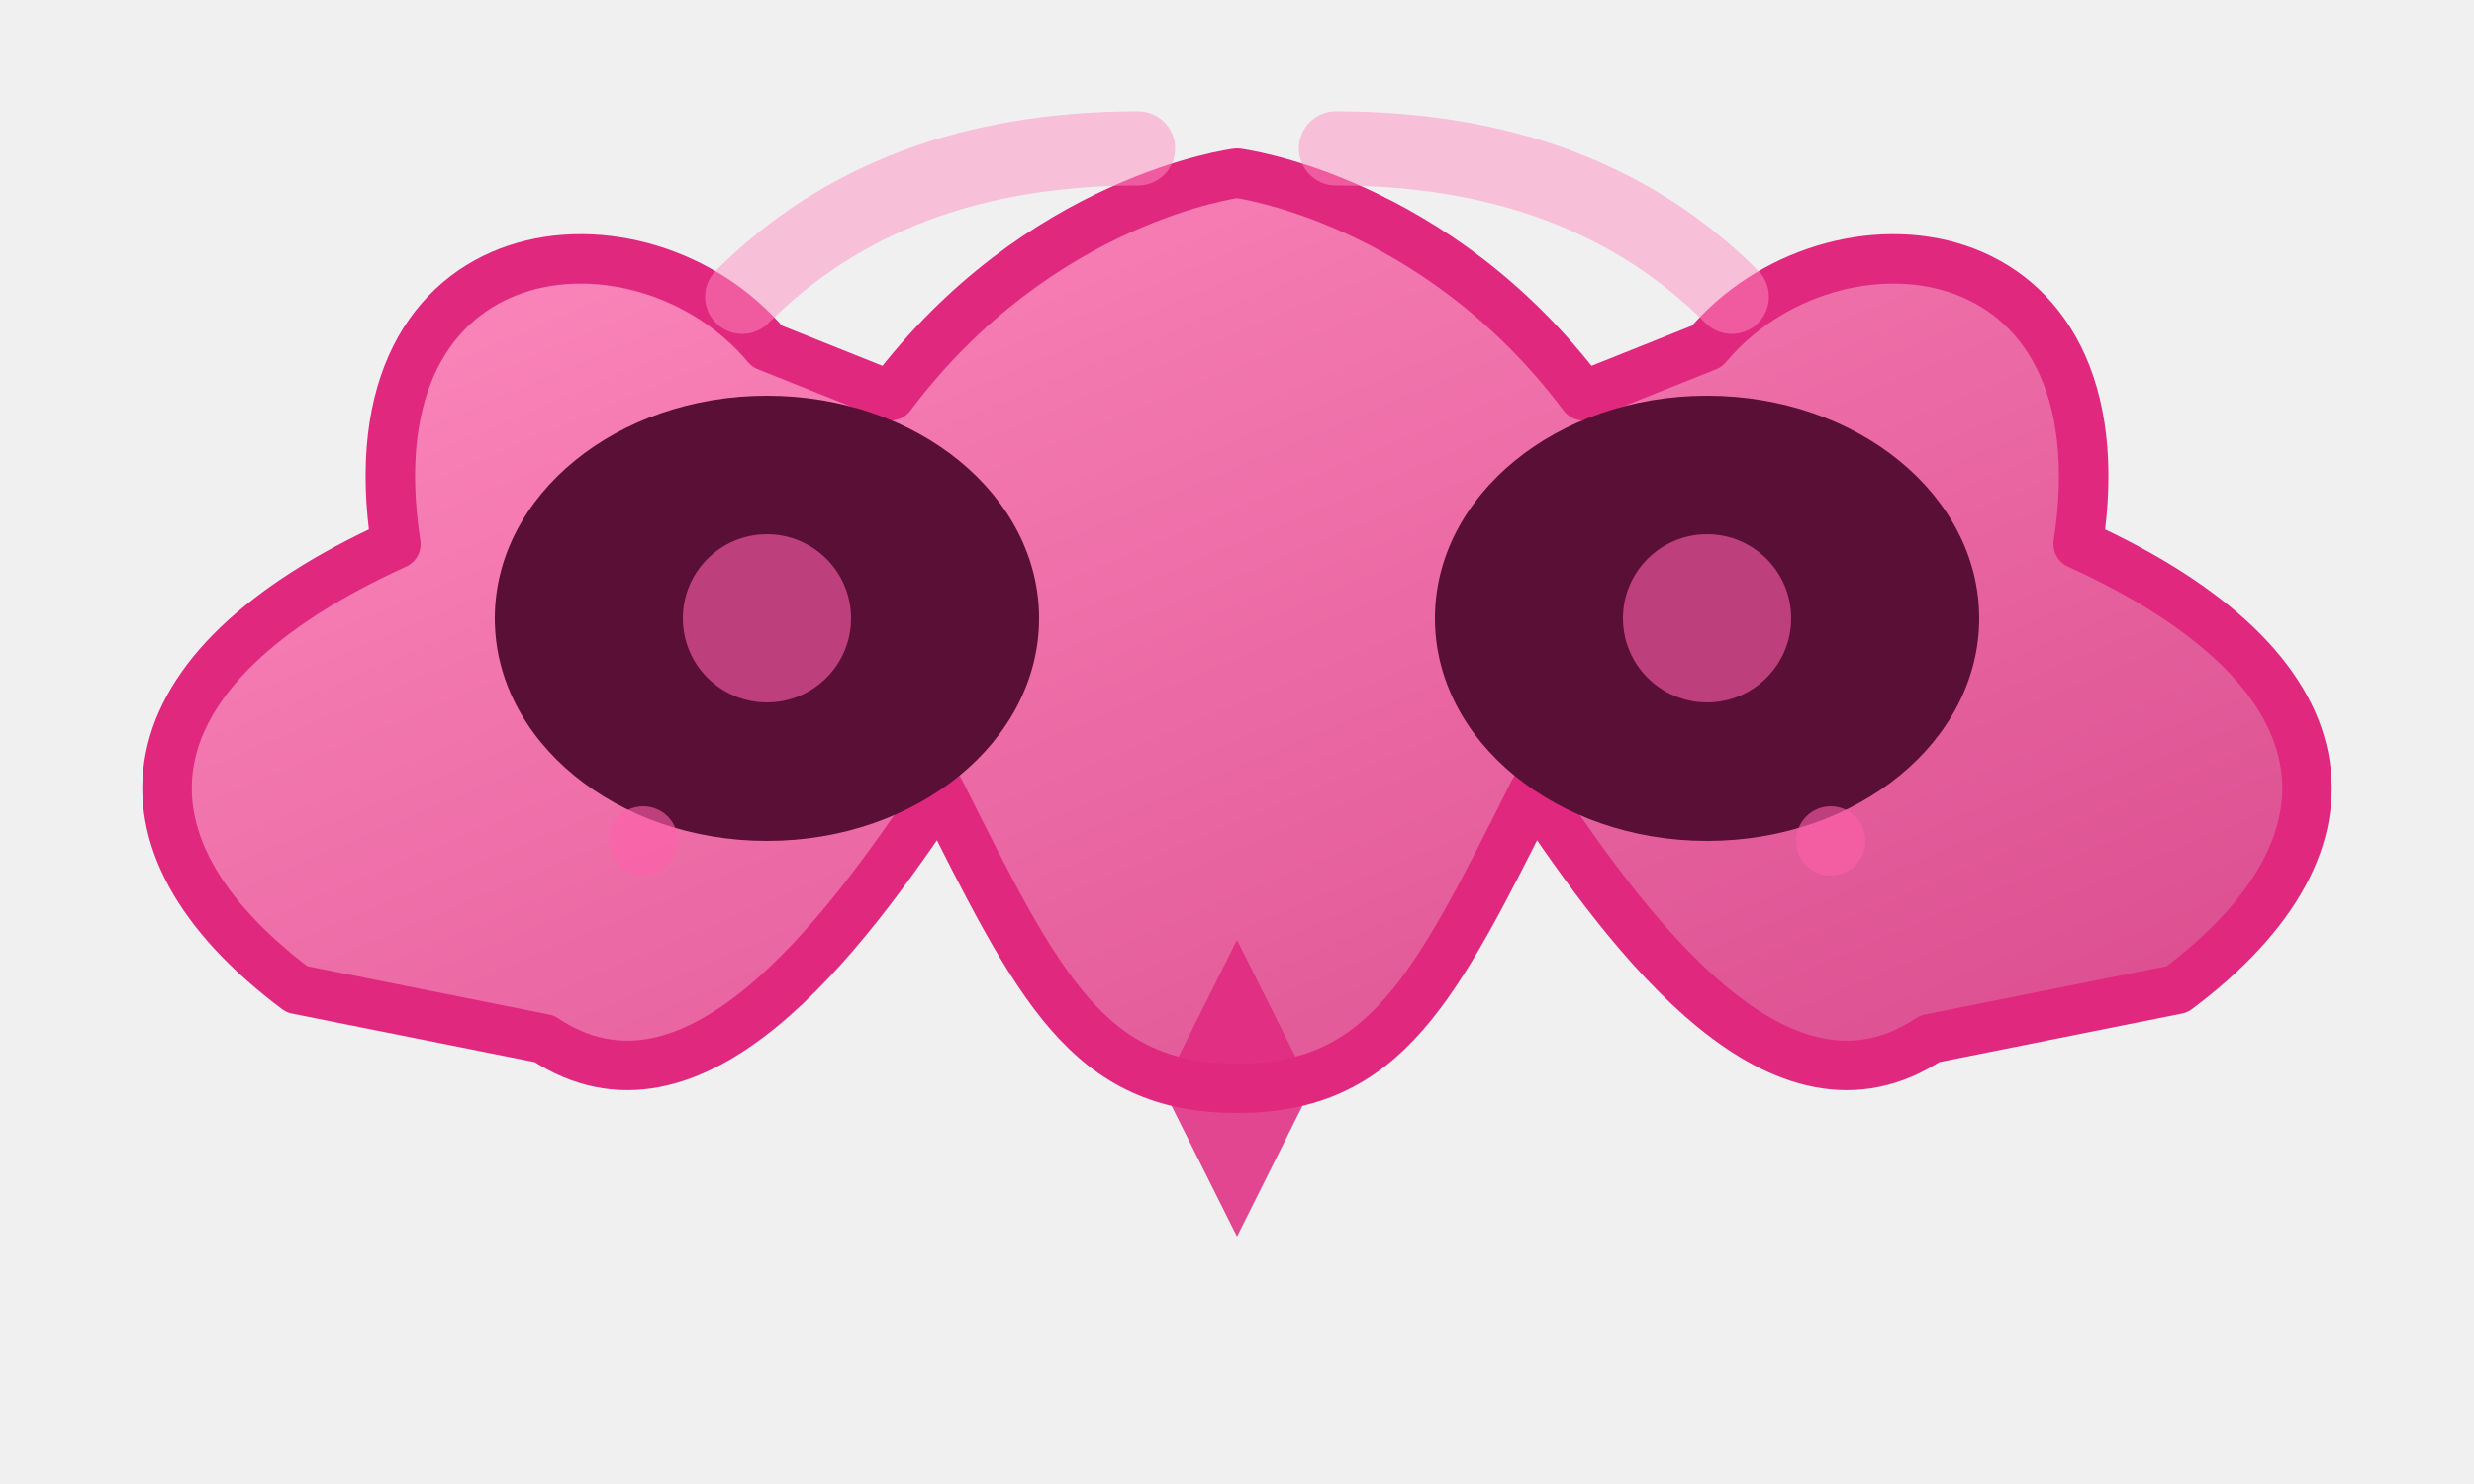
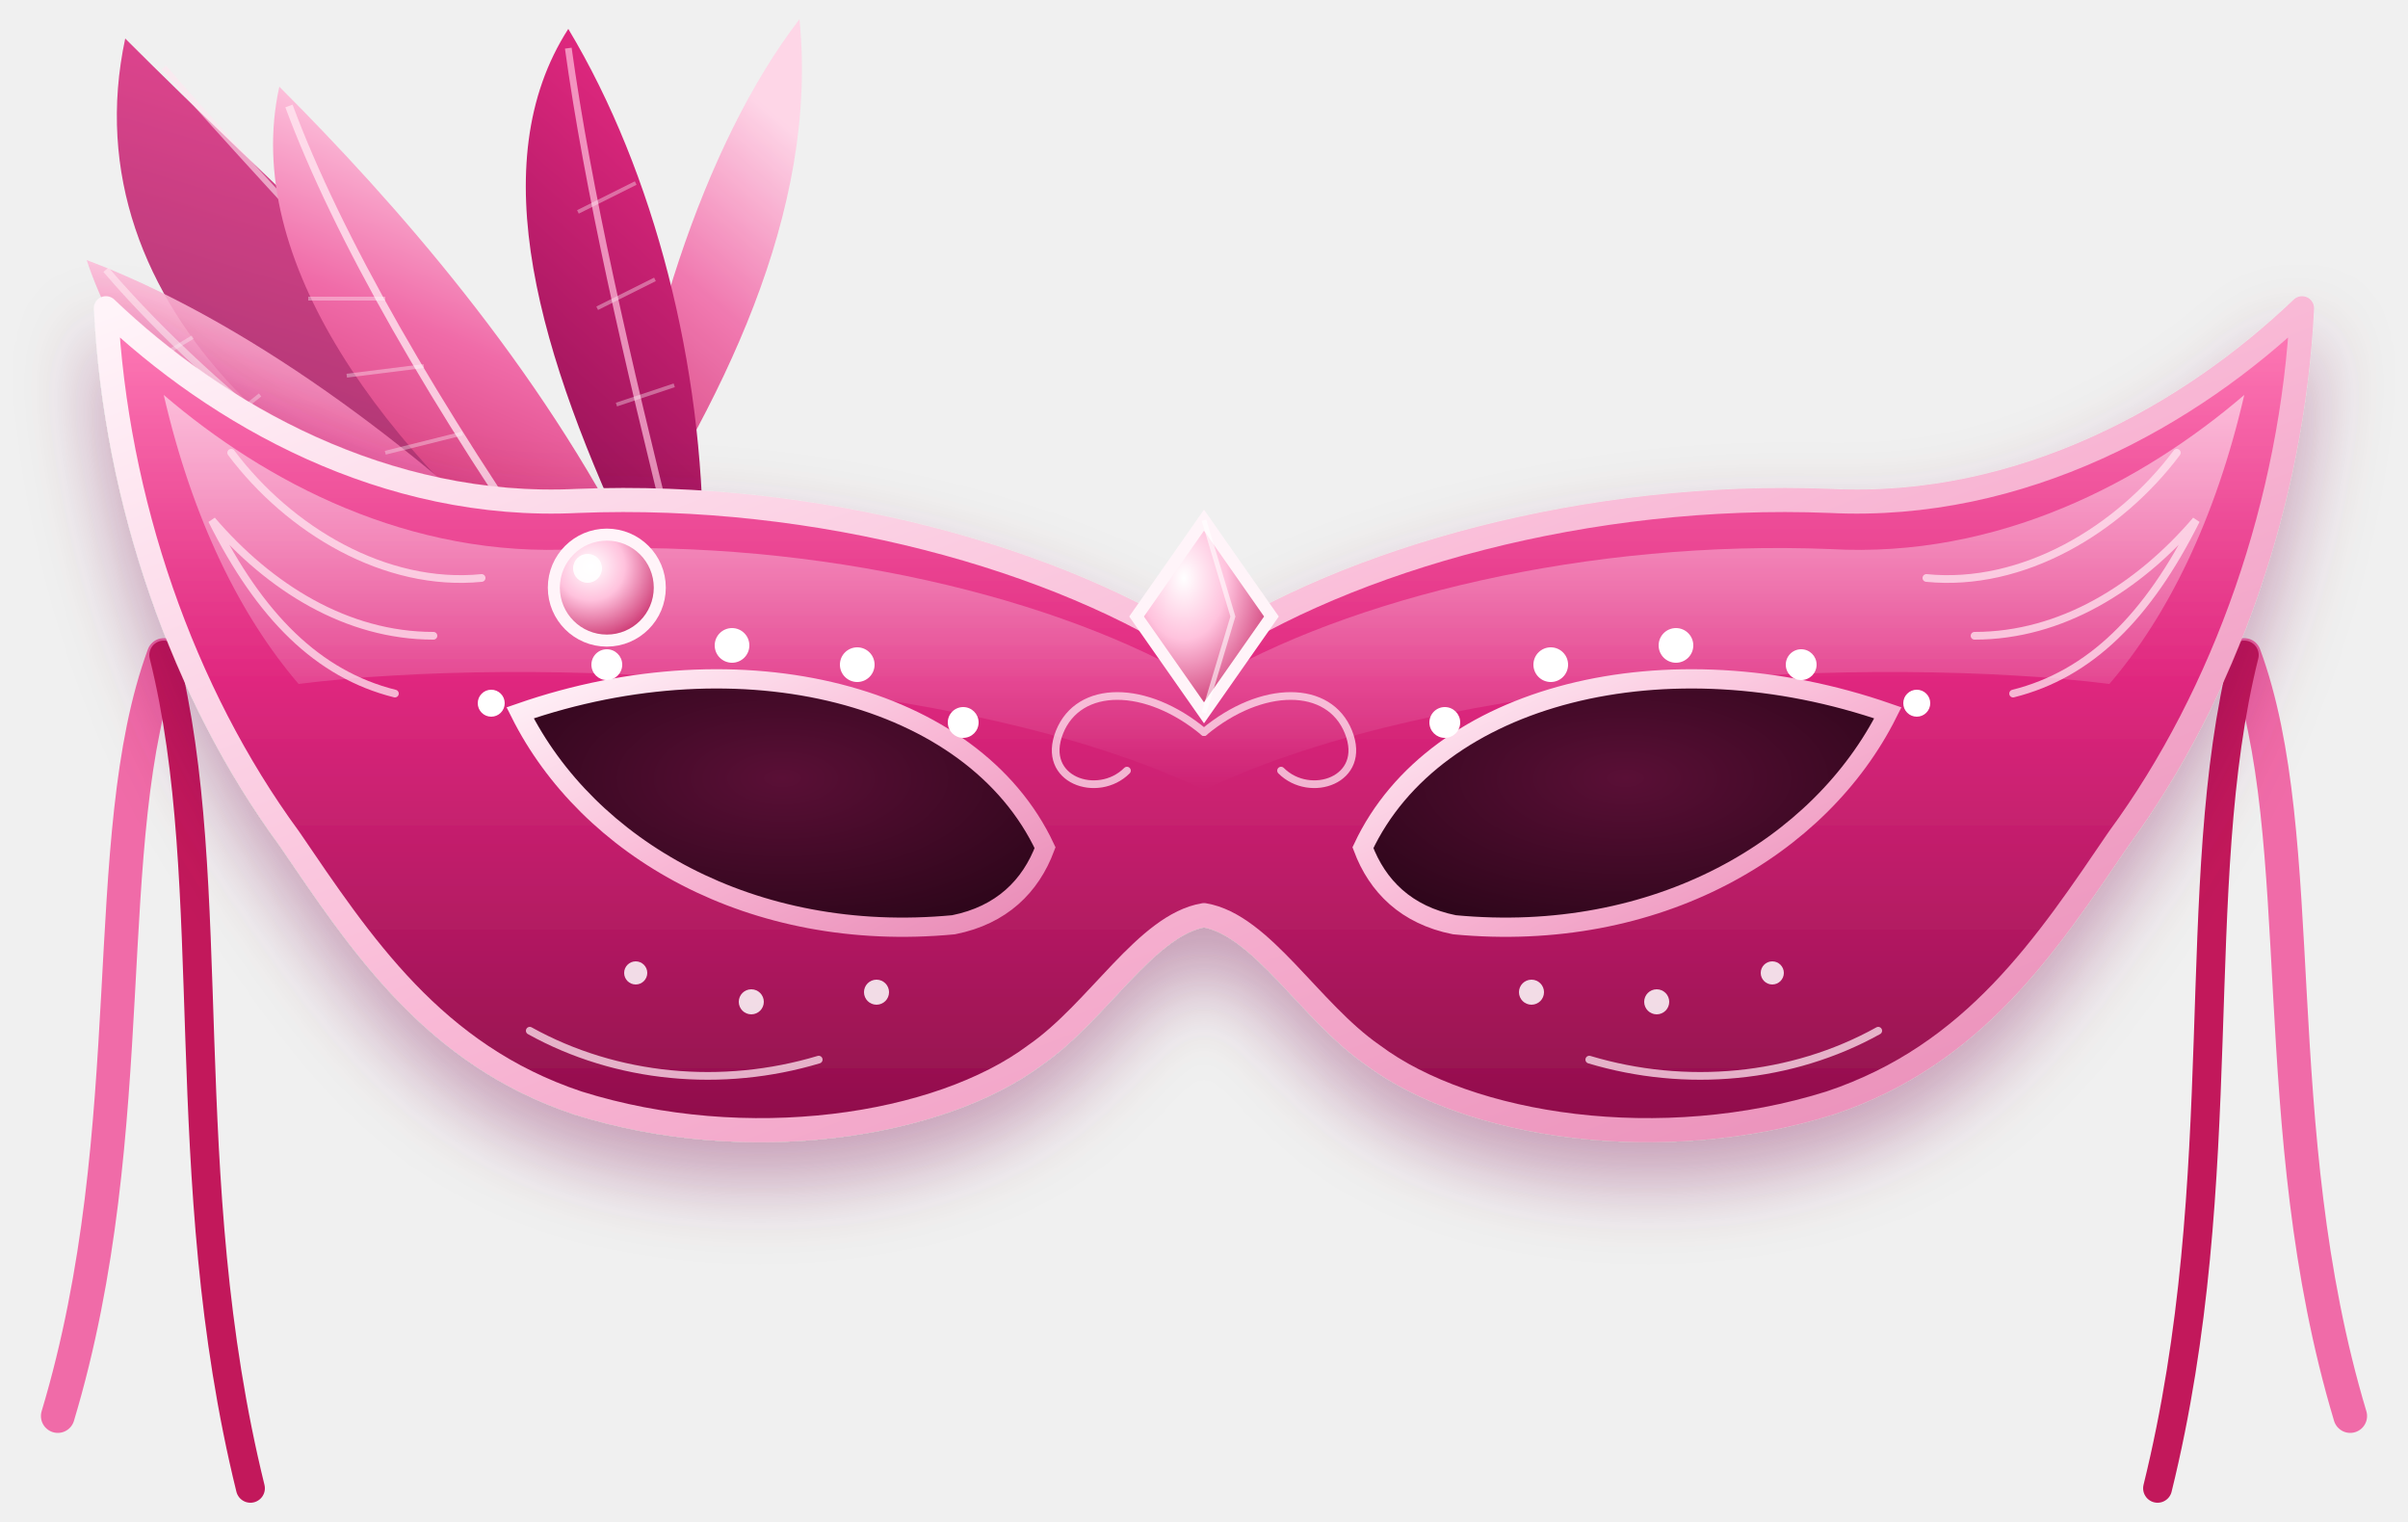
- <svg xmlns="http://www.w3.org/2000/svg" viewBox="0 0 100 60" fill="none">
+ <svg xmlns="http://www.w3.org/2000/svg" viewBox="0 -24 500 316" fill="none">
  <defs>
-     <linearGradient id="mg" x1="0" y1="0" x2="1" y2="1">
-       <stop offset="0" stop-color="#FF8DC0" />
-       <stop offset="1" stop-color="#D94A8C" />
+     <linearGradient id="mkBody" x1="0" y1="0" x2="0" y2="1">
+       <stop offset="0" stop-color="#FF7DB8" />
+       <stop offset="0.45" stop-color="#E0287F" />
+       <stop offset="1" stop-color="#8E0E4A" />
    </linearGradient>
+     <linearGradient id="mkRim" x1="0" y1="0" x2="1" y2="1">
+       <stop offset="0" stop-color="#FFF4F9" />
+       <stop offset="0.5" stop-color="#F9B9D6" />
+       <stop offset="1" stop-color="#E889B5" />
+     </linearGradient>
+     <linearGradient id="mkGloss" x1="0" y1="0" x2="0" y2="1">
+       <stop offset="0" stop-color="#FFFFFF" stop-opacity="0.55" />
+       <stop offset="1" stop-color="#FFFFFF" stop-opacity="0" />
+     </linearGradient>
+     <linearGradient id="mkFeather" x1="0" y1="1" x2="0.3" y2="0">
+       <stop offset="0" stop-color="#C2185B" />
+       <stop offset="0.6" stop-color="#F06BA8" />
+       <stop offset="1" stop-color="#FFD3E6" />
+     </linearGradient>
+     <linearGradient id="mkFeather2" x1="0" y1="1" x2="0.3" y2="0">
+       <stop offset="0" stop-color="#880E4F" />
+       <stop offset="1" stop-color="#E0287F" />
+     </linearGradient>
+     <radialGradient id="mkEye" cx="0.5" cy="0.4" r="0.7">
+       <stop offset="0" stop-color="#5A0F36" />
+       <stop offset="1" stop-color="#2A0518" />
+     </radialGradient>
+     <radialGradient id="mkGem" cx="0.35" cy="0.3" r="0.8">
+       <stop offset="0" stop-color="#FFFFFF" />
+       <stop offset="0.4" stop-color="#FFC2DD" />
+       <stop offset="1" stop-color="#C2185B" />
+     </radialGradient>
+     <filter id="mkShadow" x="-10%" y="-10%" width="120%" height="140%">
+       <feDropShadow dx="0" dy="8" stdDeviation="8" flood-color="#7A1248" flood-opacity="0.35" />
+     </filter>
  </defs>
-   <path d="M16 22 C14 9 26 8 31 14 L36 16 C42 8 50 7 50 7 C50 7 58 8 64 16 L69 14 C74 8 86 9 84 22 C95 27 96 34 88 40 L78 42 C72 46 66 38 62 32 C58 40 56 44 50 44 C44 44 42 40 38 32 C34 38 28 46 22 42 L12 40 C4 34 5 27 16 22 Z" fill="url(#mg)" stroke="#E0287F" stroke-width="2" stroke-linejoin="round" />
-   <ellipse cx="31" cy="25" rx="11" ry="9" fill="#5A0F36" />
-   <ellipse cx="69" cy="25" rx="11" ry="9" fill="#5A0F36" />
-   <circle cx="31" cy="25" r="3.4" fill="#FF5FA8" opacity="0.6" />
-   <circle cx="69" cy="25" r="3.4" fill="#FF5FA8" opacity="0.6" />
-   <path d="M50 38 L53 44 L50 50 L47 44 Z" fill="#E0287F" opacity="0.85" />
-   <path d="M30 12 Q36 6 46 6" fill="none" stroke="#FF8DC0" stroke-width="3" stroke-linecap="round" opacity="0.5" />
-   <path d="M70 12 Q64 6 54 6" fill="none" stroke="#FF8DC0" stroke-width="3" stroke-linecap="round" opacity="0.5" />
-   <circle cx="26" cy="34" r="1.4" fill="#FF5FA8" opacity="0.6" />
-   <circle cx="74" cy="34" r="1.4" fill="#FF5FA8" opacity="0.6" />
+   <path d="M34 112 C20 150 30 210 12 270" stroke="#F06BA8" stroke-width="7" stroke-linecap="round" />
+   <path d="M34 112 C46 160 36 220 52 285" stroke="#C2185B" stroke-width="6" stroke-linecap="round" />
+   <path d="M466 112 C480 150 470 210 488 270" stroke="#F06BA8" stroke-width="7" stroke-linecap="round" />
+   <path d="M466 112 C454 160 464 220 448 285" stroke="#C2185B" stroke-width="6" stroke-linecap="round" />
+   <g>
+     <path d="M124 98 C66 84 14 40 26 -16 C56 14 96 50 136 92 Z" fill="url(#mkFeather2)" opacity="0.85" />
+     <path d="M126 96 C150 60 170 20 166 -20 C146 6 132 50 128 92 Z" fill="url(#mkFeather)" opacity="0.9" />
+     <path d="M126 96 C100 60 60 20 34 -10" stroke="#FFE6F0" stroke-width="1.2" opacity="0.6" />
+     <path d="M118 100 C80 70 50 30 58 -6 C82 18 112 52 132 92 Z" fill="url(#mkFeather)" />
+     <path d="M132 92 C112 50 100 10 118 -18 C136 12 146 52 146 90 Z" fill="url(#mkFeather2)" />
+     <path d="M104 106 C66 92 30 66 18 30 C50 42 86 68 116 98 Z" fill="url(#mkFeather)" opacity="0.9" />
+     <path d="M118 100 C90 60 70 25 60 -2" stroke="#FFE6F0" stroke-width="1.6" opacity="0.8" />
+     <path d="M140 90 C130 50 122 15 118 -14" stroke="#FFC2DD" stroke-width="1.4" opacity="0.7" />
+     <path d="M110 102 C80 84 46 60 22 32" stroke="#FFE6F0" stroke-width="1.4" opacity="0.7" />
+     <g stroke="#FFFFFF" stroke-width="0.8" opacity="0.35">
+       <path d="M96 66 L80 70 M88 52 L72 54 M80 38 L64 38 M104 80 L90 86" />
+       <path d="M128 60 L140 56 M124 40 L136 34 M120 20 L132 14" />
+       <path d="M70 72 L62 82 M54 58 L44 66 M40 46 L30 52" />
+     </g>
+   </g>
+   <g filter="url(#mkShadow)">
+     <path d="M250 112 C280 92 330 78 380 80 C420 82 455 62 478 40 C476 80 462 120 440 150 C425 172 410 195 380 205 C345 216 305 210 285 195 C272 186 262 168 250 166 C238 168 228 186 215 195 C195 210 155 216 120 205 C90 195 75 172 60 150 C38 120 24 80 22 40 C45 62 80 82 120 80 C170 78 220 92 250 112 Z" fill="url(#mkBody)" stroke="url(#mkRim)" stroke-width="5" stroke-linejoin="round" />
+   </g>
+   <path d="M250 118 C280 100 330 88 380 90 C415 92 445 76 466 58 C460 84 450 104 438 118 C390 112 300 116 250 140 C200 116 110 112 62 118 C50 104 40 84 34 58 C55 76 85 92 120 90 C170 88 220 100 250 118 Z" fill="url(#mkGloss)" />
+   <g stroke="#FFE6F0" stroke-width="1.6" stroke-linecap="round" opacity="0.75">
+     <path d="M250 128 C262 118 276 118 280 128 C284 138 272 142 266 136" />
+     <path d="M250 128 C238 118 224 118 220 128 C216 138 228 142 234 136" />
+     <path d="M400 96 C420 98 440 86 452 70" />
+     <path d="M410 108 C428 108 444 98 456 84 C446 104 434 116 418 120" />
+     <path d="M100 96 C80 98 60 86 48 70" />
+     <path d="M90 108 C72 108 56 98 44 84 C54 104 66 116 82 120" />
+     <path d="M330 196 C350 202 372 200 390 190" />
+     <path d="M170 196 C150 202 128 200 110 190" />
+   </g>
+   <path d="M283 152 C298 120 346 108 392 124 C378 152 344 172 302 168 C292 166 286 160 283 152 Z" fill="url(#mkEye)" stroke="url(#mkRim)" stroke-width="4" />
+   <path d="M217 152 C202 120 154 108 108 124 C122 152 156 172 198 168 C208 166 214 160 217 152 Z" fill="url(#mkEye)" stroke="url(#mkRim)" stroke-width="4" />
+   <g fill="#FFFFFF">
+     <circle cx="300" cy="126" r="3.2" />
+     <circle cx="322" cy="114" r="3.6" />
+     <circle cx="348" cy="110" r="3.6" />
+     <circle cx="374" cy="114" r="3.2" />
+     <circle cx="398" cy="122" r="2.8" />
+     <circle cx="200" cy="126" r="3.2" />
+     <circle cx="178" cy="114" r="3.6" />
+     <circle cx="152" cy="110" r="3.6" />
+     <circle cx="126" cy="114" r="3.2" />
+     <circle cx="102" cy="122" r="2.8" />
+     <circle cx="318" cy="182" r="2.6" opacity="0.85" />
+     <circle cx="344" cy="184" r="2.6" opacity="0.85" />
+     <circle cx="368" cy="178" r="2.4" opacity="0.85" />
+     <circle cx="182" cy="182" r="2.6" opacity="0.85" />
+     <circle cx="156" cy="184" r="2.6" opacity="0.85" />
+     <circle cx="132" cy="178" r="2.4" opacity="0.85" />
+   </g>
+   <path d="M250 84 L264 104 L250 124 L236 104 Z" fill="url(#mkGem)" stroke="#FFF4F9" stroke-width="2.5" />
+   <path d="M250 84 L256 104 L250 124" stroke="#FFFFFF" stroke-width="1" opacity="0.6" />
+   <circle cx="126" cy="98" r="11" fill="url(#mkGem)" stroke="#FFF4F9" stroke-width="2.5" />
+   <circle cx="122" cy="94" r="3" fill="#FFFFFF" opacity="0.9" />
</svg>
